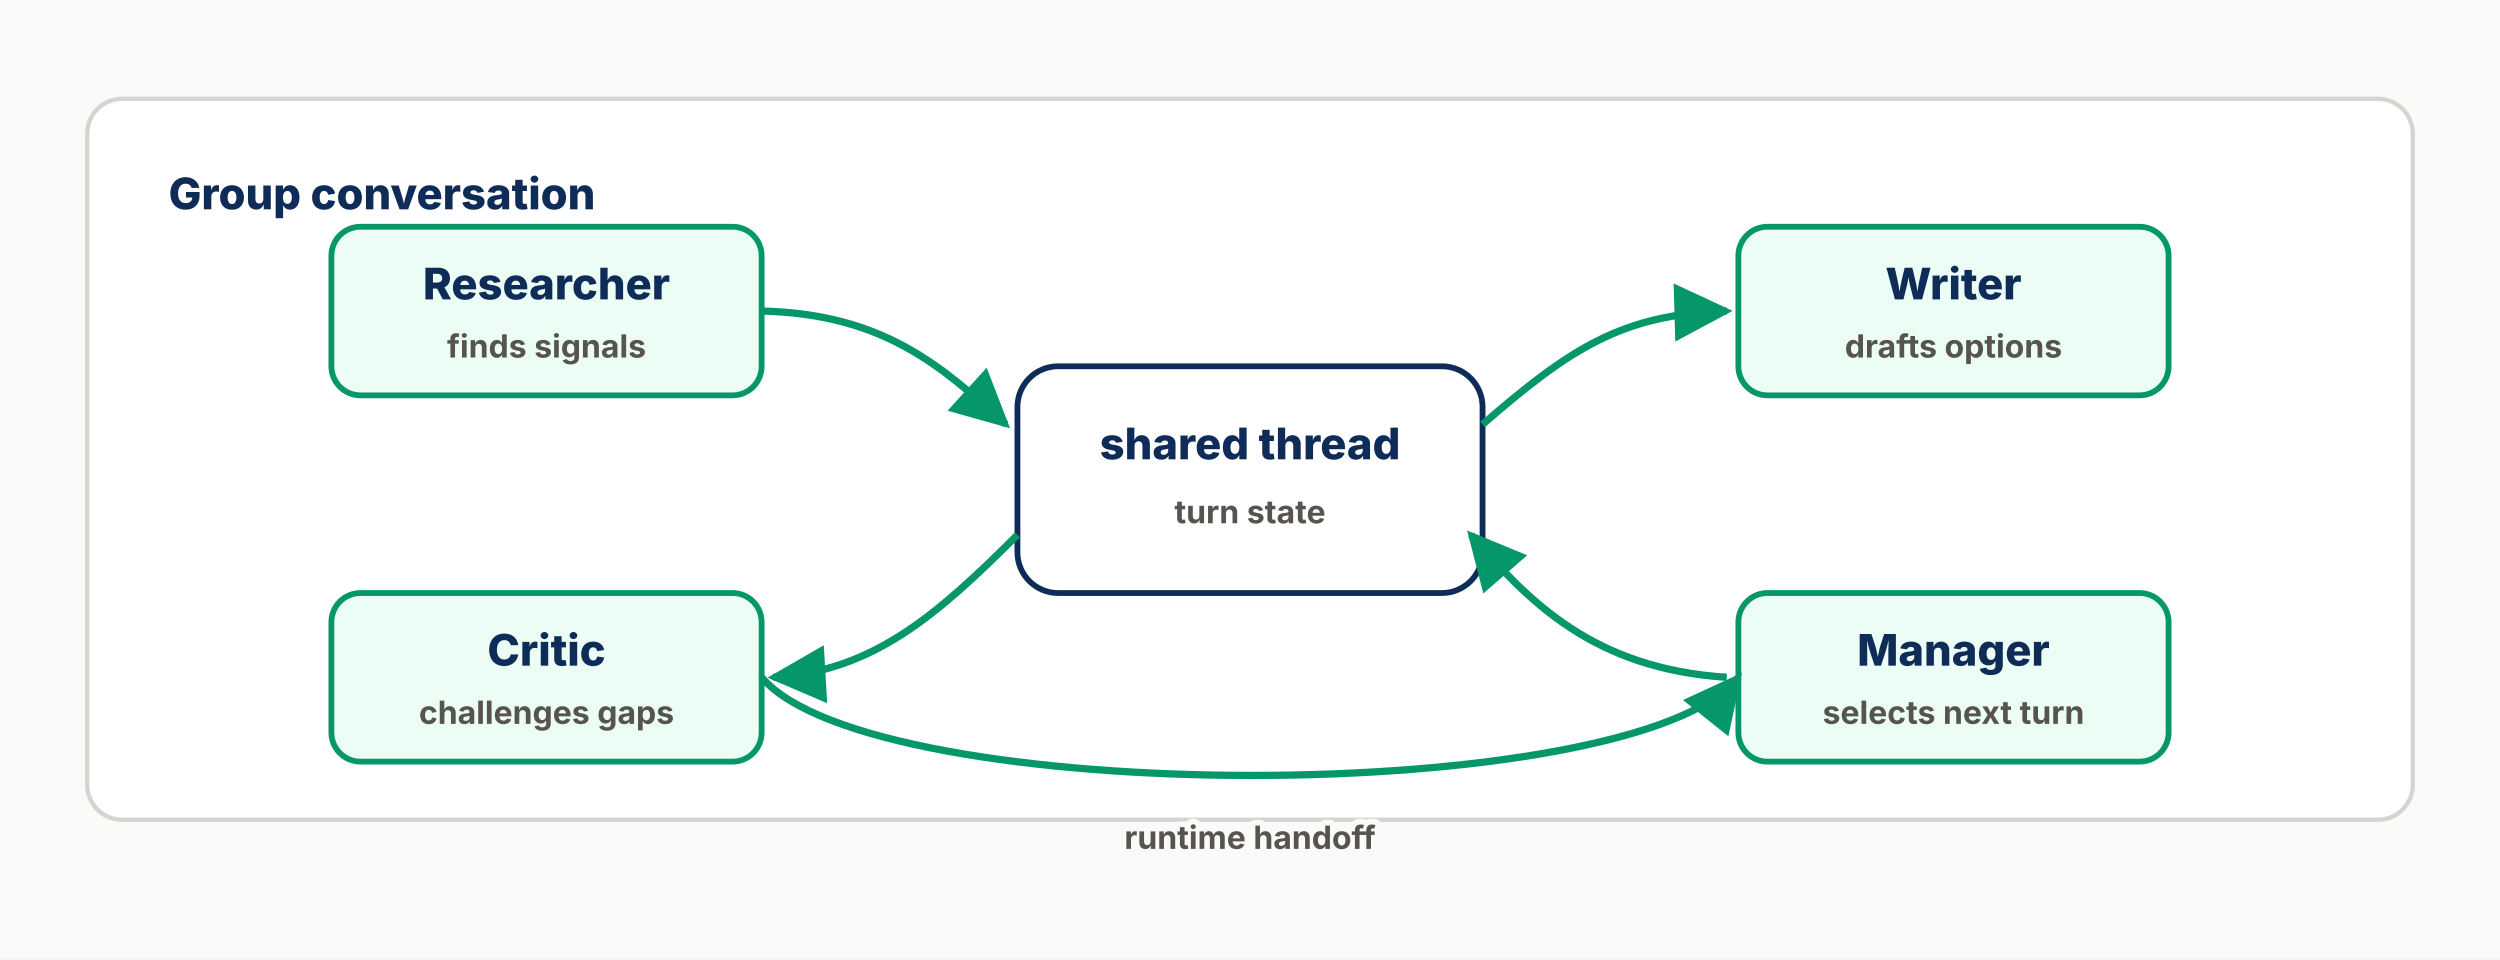
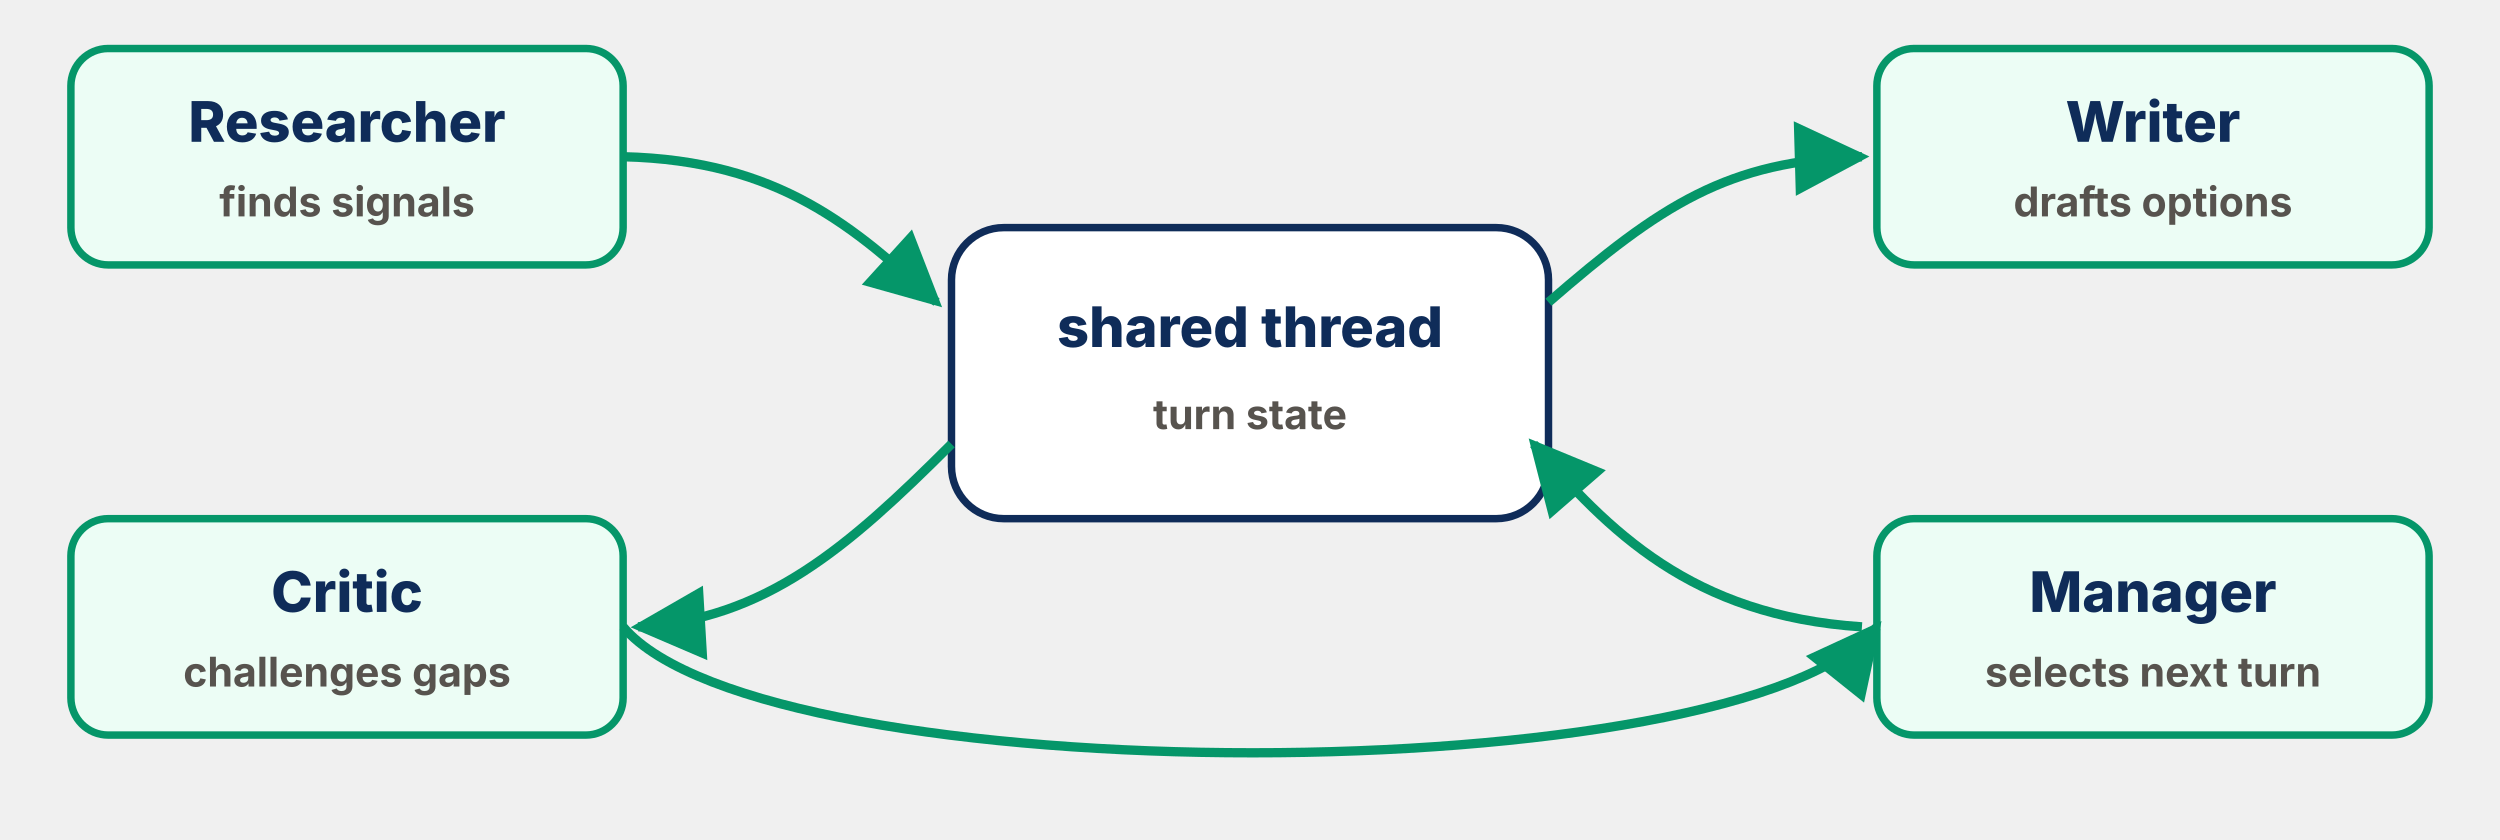
- <svg xmlns="http://www.w3.org/2000/svg" viewBox="0 0 860 330" font-family="-apple-system, 'Segoe UI', 'Noto Sans KR', sans-serif">
+ <svg xmlns="http://www.w3.org/2000/svg" viewBox="95 65 670 225" font-family="-apple-system, 'Segoe UI', 'Noto Sans KR', sans-serif">
  <defs>
    <marker id="arrow-role" viewBox="0 0 10 10" refX="9" refY="5" markerWidth="8" markerHeight="8" orient="auto">
      <path d="M0,0 L10,5 L0,10 z" fill="#059669" />
    </marker>
    <style>
-       .bg { fill: #FAFAF9; }
      .card { fill: #ECFDF5; stroke: #059669; stroke-width: 2; }
      .center { fill: #FFFFFF; stroke: #0F2C59; stroke-width: 2; }
      .label { fill: #0F2C59; font-size: 15px; font-weight: 800; }
      .small { fill: #57534E; font-size: 11px; font-weight: 650; }
      .turn { stroke: #059669; stroke-width: 2.5; fill: none; marker-end: url(#arrow-role); }
      .halo { paint-order: stroke fill; stroke: #FAFAF9; stroke-width: 4px; stroke-linejoin: round; }
    </style>
  </defs>
-   <rect class="bg" x="0" y="0" width="860" height="330" />
-   <rect x="30" y="34" width="800" height="248" rx="12" fill="#FFFFFF" stroke="#D6D3D1" stroke-width="1.5" />
-   <text x="58" y="72" class="label">Group conversation</text>
  <rect class="center" x="350" y="126" width="160" height="78" rx="14" />
  <text x="430" y="158" text-anchor="middle" class="label">shared thread</text>
  <text x="430" y="180" text-anchor="middle" class="small">turn state</text>
  <rect class="card" x="114" y="78" width="148" height="58" rx="10" />
  <text x="188" y="103" text-anchor="middle" class="label">Researcher</text>
  <text x="188" y="123" text-anchor="middle" class="small">finds signals</text>
  <rect class="card" x="598" y="78" width="148" height="58" rx="10" />
  <text x="672" y="103" text-anchor="middle" class="label">Writer</text>
  <text x="672" y="123" text-anchor="middle" class="small">drafts options</text>
  <rect class="card" x="114" y="204" width="148" height="58" rx="10" />
  <text x="188" y="229" text-anchor="middle" class="label">Critic</text>
  <text x="188" y="249" text-anchor="middle" class="small">challenges gaps</text>
  <rect class="card" x="598" y="204" width="148" height="58" rx="10" />
  <text x="672" y="229" text-anchor="middle" class="label">Manager</text>
  <text x="672" y="249" text-anchor="middle" class="small">selects next turn</text>
  <path class="turn" d="M262 107 C304 108 324 126 346 146" />
  <path class="turn" d="M510 146 C540 120 558 108 594 107" />
  <path class="turn" d="M594 233 C548 230 526 207 506 184" />
  <path class="turn" d="M350 184 C322 212 300 231 266 233" />
  <path class="turn" d="M262 233 C300 278 562 278 598 233" />
-   <text x="430" y="292" text-anchor="middle" class="small halo">runtime handoff</text>
</svg>
